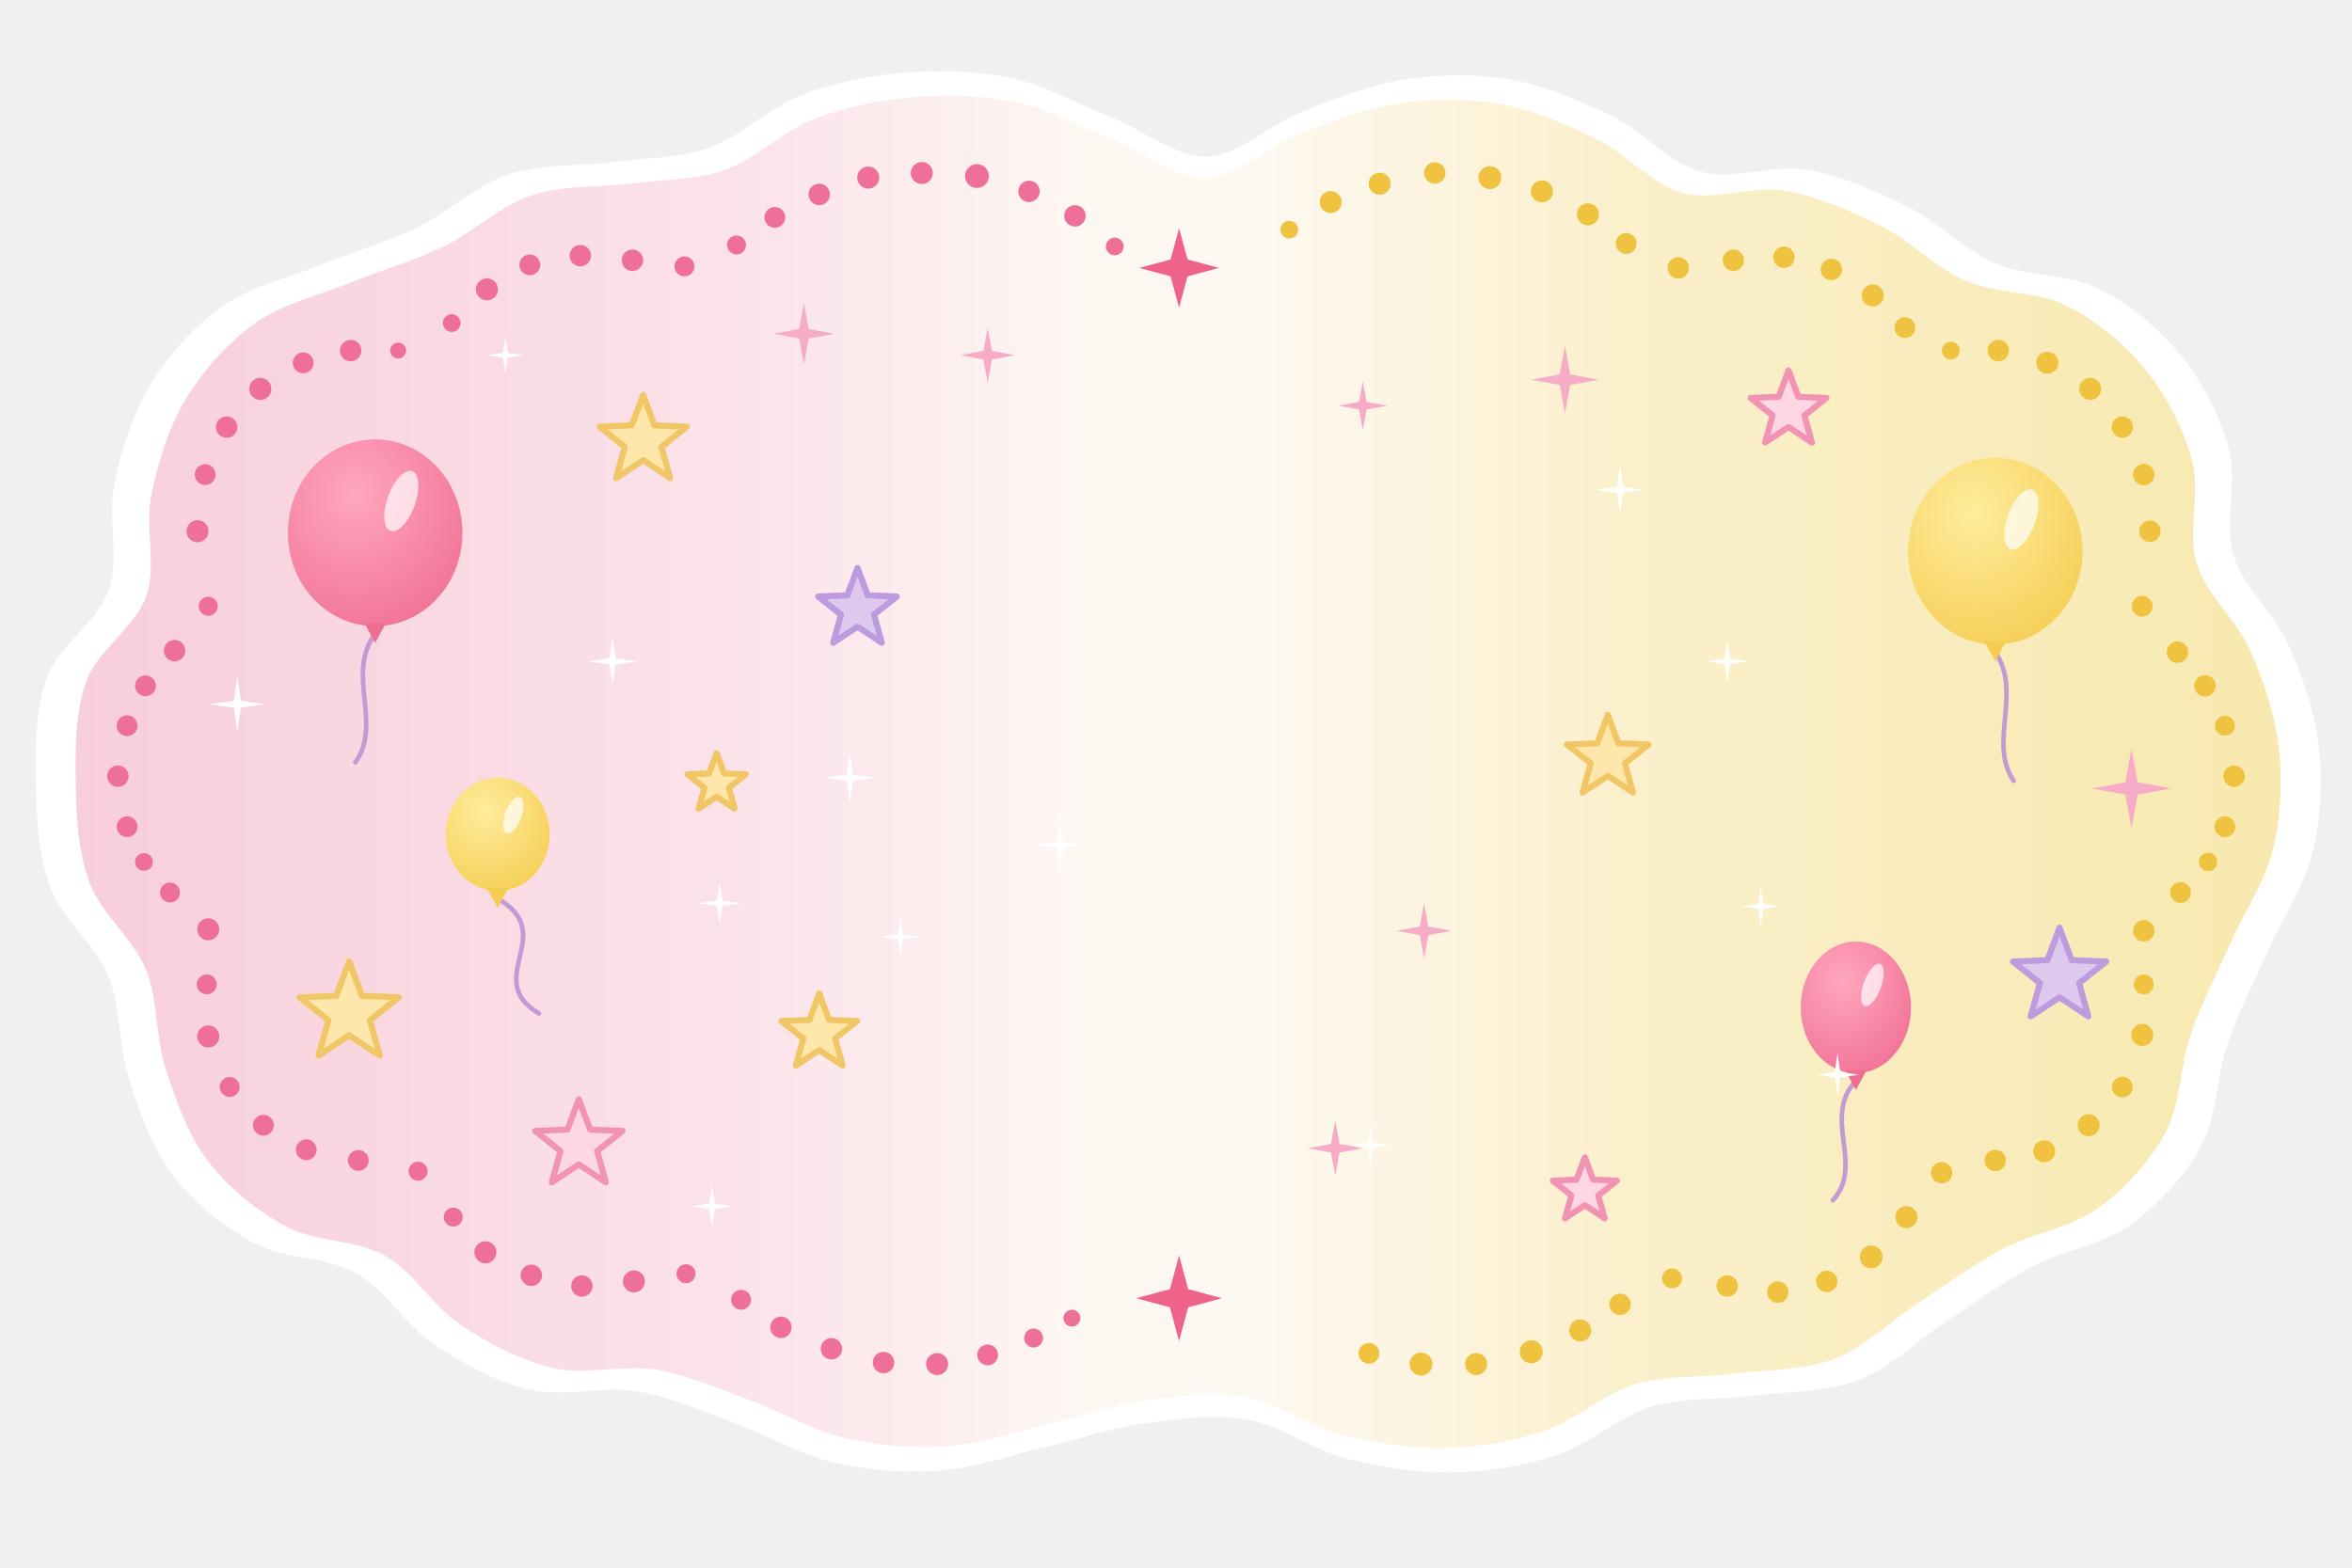
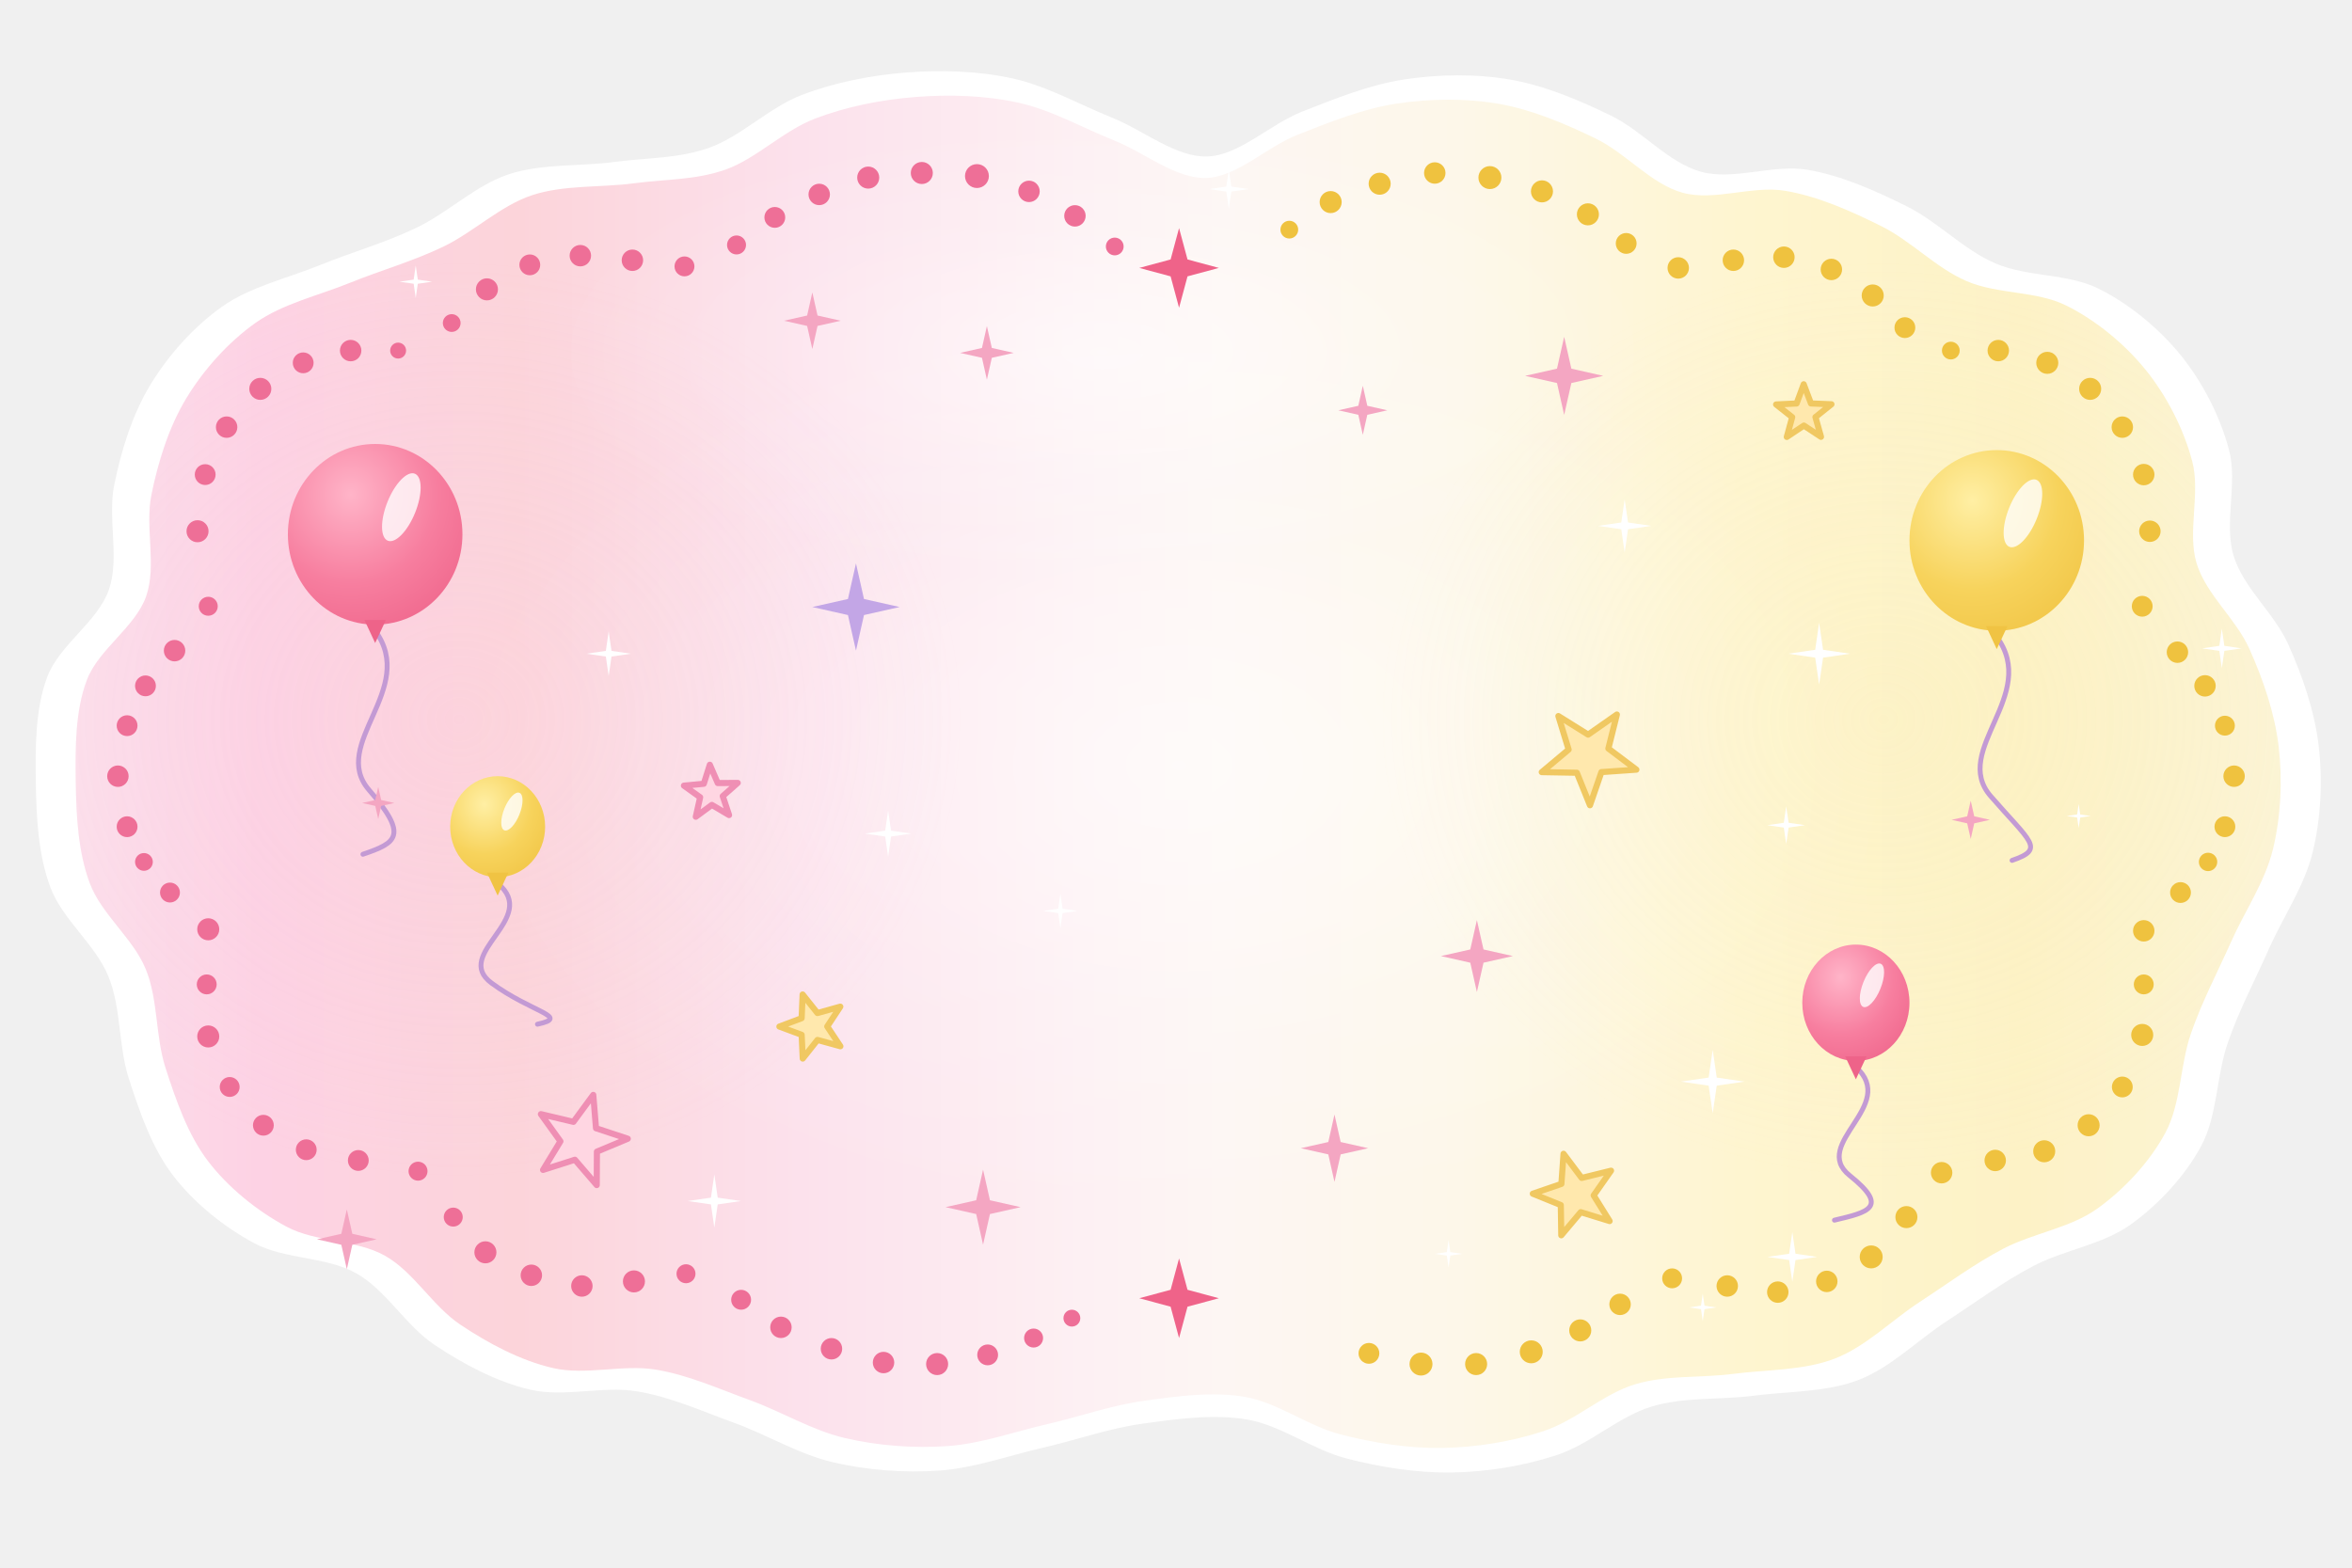
<svg xmlns="http://www.w3.org/2000/svg" width="1536" height="1024" viewBox="0 0 1536 1024" fill="none">
  <defs>
    <linearGradient id="base_gradient" x1="0" y1="0" x2="1536" y2="0" gradientUnits="userSpaceOnUse">
-       <stop offset="0" stop-color="#f7ccd9" />
-       <stop offset="0.32" stop-color="#fbe3ea" />
-       <stop offset="0.46" stop-color="#fdf7f2" />
-       <stop offset="0.54" stop-color="#fdf8f0" />
-       <stop offset="0.68" stop-color="#fbf0cd" />
-       <stop offset="1" stop-color="#f7e8ab" />
+       <stop offset="0" stop-color="#fbe4ee" />
+       <stop offset="0.11" stop-color="#fdd2e4" />
+       <stop offset="0.22" stop-color="#fcd4da" />
+       <stop offset="0.34" stop-color="#fce1ec" />
+       <stop offset="0.46" stop-color="#fdf0f3" />
+       <stop offset="0.52" stop-color="#fdf6f3" />
+       <stop offset="0.62" stop-color="#fdf7e9" />
+       <stop offset="0.74" stop-color="#fef5d0" />
+       <stop offset="0.86" stop-color="#fdf2c6" />
+       <stop offset="1" stop-color="#fbf4da" />
    </linearGradient>
-     <radialGradient id="grad_balloon_pink" cx="0.38" cy="0.30" r="0.85">
-       <stop offset="0" stop-color="#ffa7bf" />
-       <stop offset="1" stop-color="#f06d92" />
-     </radialGradient>
-     <radialGradient id="grad_balloon_yellow" cx="0.38" cy="0.30" r="0.85">
-       <stop offset="0" stop-color="#ffec9c" />
-       <stop offset="1" stop-color="#f4cc4f" />
-     </radialGradient>
+     <radialGradient id="glow_center">
+       <stop offset="0" stop-color="#ffffff" stop-opacity="0.55" />
+       <stop offset="0.55" stop-color="#ffffff" stop-opacity="0.18" />
+       <stop offset="1" stop-color="#ffffff" stop-opacity="0" />
+     </radialGradient>
+     <radialGradient id="glow_pink">
+       <stop offset="0" stop-color="#fbd0e0" stop-opacity="0.22" />
+       <stop offset="1" stop-color="#fbd0e0" stop-opacity="0" />
+     </radialGradient>
+     <radialGradient id="glow_yellow">
+       <stop offset="0" stop-color="#fbefb8" stop-opacity="0.22" />
+       <stop offset="1" stop-color="#fbefb8" stop-opacity="0" />
+     </radialGradient>
+     <radialGradient id="grad_balloon_pink" cx="0.36" cy="0.28" r="0.9">
+       <stop offset="0" stop-color="#ffb4c8" />
+       <stop offset="0.55" stop-color="#f77e9f" />
+       <stop offset="1" stop-color="#ee6389" />
+     </radialGradient>
+     <radialGradient id="grad_balloon_yellow" cx="0.36" cy="0.28" r="0.9">
+       <stop offset="0" stop-color="#ffefa4" />
+       <stop offset="0.55" stop-color="#f7d35c" />
+       <stop offset="1" stop-color="#f0c343" />
+     </radialGradient>
+     <clipPath id="board_clip">
+       <path d="M 597.89 63.35 C 575.78 65.09 552.94 69.57 532.30 77.46 C 511.66 85.35 493.84 103.63 474.07 110.68 C 454.30 117.73 434.78 116.96 413.66 119.77 C 392.54 122.58 368.05 120.65 347.36 127.54 C 326.67 134.44 309.34 151.58 289.51 161.12 C 269.67 170.67 248.78 176.51 228.34 184.81 C 207.90 193.10 184.66 198.33 166.87 210.90 C 149.09 223.47 132.95 241.52 121.62 260.24 C 110.29 278.95 103.25 301.66 98.89 323.20 C 94.54 344.73 102.49 369.29 95.47 389.45 C 88.44 409.61 64.41 423.95 56.74 444.16 C 49.07 464.37 49.14 488.58 49.46 510.70 C 49.77 532.83 51.00 556.52 58.62 576.90 C 66.24 597.28 86.91 612.83 95.16 632.98 C 103.42 653.12 101.38 676.87 108.16 697.78 C 114.94 718.69 122.67 741.18 135.84 758.43 C 149.00 775.68 167.89 790.97 187.15 801.27 C 206.42 811.57 232.50 809.57 251.43 820.25 C 270.36 830.92 282.41 853.08 300.71 865.31 C 319.00 877.54 339.97 888.73 361.19 893.61 C 382.42 898.50 406.67 891.12 428.06 894.60 C 449.45 898.07 468.91 907.01 489.53 914.47 C 510.15 921.92 530.27 934.31 551.80 939.33 C 573.33 944.35 596.66 946.11 618.72 944.58 C 640.78 943.05 662.78 935.09 684.17 930.16 C 705.57 925.23 725.63 917.96 747.09 915.00 C 768.56 912.04 791.56 908.76 812.94 912.42 C 834.33 916.07 853.90 931.37 875.40 936.93 C 896.89 942.49 919.79 946.14 941.90 945.78 C 964.01 945.42 987.10 941.70 1008.07 934.78 C 1029.04 927.85 1047.06 910.46 1067.74 904.23 C 1088.41 898.00 1110.38 900.18 1132.12 897.38 C 1153.87 894.58 1177.95 895.26 1198.20 887.43 C 1218.46 879.61 1235.32 862.40 1253.66 850.44 C 1271.99 838.48 1288.90 825.82 1308.22 815.67 C 1327.54 805.52 1351.93 802.16 1369.59 789.52 C 1387.25 776.88 1403.98 758.87 1414.17 739.83 C 1424.36 720.79 1423.63 695.99 1430.75 675.26 C 1437.87 654.54 1447.97 635.55 1456.90 615.47 C 1465.83 595.40 1479.14 576.11 1484.34 554.82 C 1489.55 533.53 1490.67 509.54 1488.12 487.73 C 1485.56 465.92 1477.97 443.90 1469.03 423.94 C 1460.10 403.97 1440.74 388.39 1434.51 367.95 C 1428.28 347.50 1437.17 322.32 1431.64 301.27 C 1426.10 280.22 1415.00 258.59 1401.28 241.63 C 1387.56 224.68 1368.81 209.21 1349.33 199.55 C 1329.86 189.89 1304.54 192.31 1284.42 183.67 C 1264.30 175.03 1248.37 157.56 1228.61 147.72 C 1208.85 137.89 1187.50 128.28 1165.87 124.64 C 1144.25 121.00 1119.50 131.59 1098.86 125.89 C 1078.21 120.19 1061.98 100.11 1041.99 90.44 C 1021.99 80.77 1000.58 71.63 978.87 67.84 C 957.17 64.06 933.61 64.39 911.76 67.72 C 889.91 71.06 868.43 79.78 847.77 87.87 C 827.11 95.96 807.86 115.63 787.80 116.26 C 767.73 116.89 747.86 99.86 727.38 91.65 C 706.91 83.45 686.51 71.76 664.93 67.04 C 643.34 62.32 619.99 61.62 597.89 63.35 Z" />
+     </clipPath>
  </defs>
  <g id="01_土台外形">
    <path id="base_outline" d="M 591.71 47.38 C 568.80 49.18 545.13 53.82 523.74 61.99 C 502.36 70.17 483.89 89.12 463.40 96.42 C 442.91 103.73 422.69 102.93 400.80 105.84 C 378.92 108.75 353.54 106.75 332.09 113.90 C 310.65 121.04 292.70 138.80 272.14 148.69 C 251.59 158.59 229.94 164.64 208.76 173.24 C 187.58 181.83 163.50 187.25 145.06 200.28 C 126.63 213.31 109.91 232.01 98.16 251.40 C 86.42 270.80 79.13 294.33 74.62 316.65 C 70.10 338.97 78.35 364.41 71.07 385.30 C 63.79 406.20 38.88 421.05 30.93 441.99 C 22.99 462.94 23.06 488.03 23.39 510.95 C 23.71 533.88 24.99 558.43 32.88 579.55 C 40.78 600.67 62.20 616.79 70.75 637.66 C 79.31 658.54 77.19 683.15 84.22 704.81 C 91.24 726.48 99.26 749.79 112.90 767.67 C 126.54 785.54 146.11 801.38 166.08 812.06 C 186.04 822.74 213.08 820.66 232.69 831.72 C 252.30 842.78 264.79 865.75 283.75 878.42 C 302.71 891.09 324.44 902.69 346.43 907.75 C 368.43 912.81 393.56 905.17 415.72 908.77 C 437.89 912.37 458.05 921.63 479.42 929.36 C 500.79 937.09 521.64 949.92 543.95 955.12 C 566.26 960.33 590.44 962.15 613.30 960.57 C 636.16 958.98 658.95 950.74 681.12 945.63 C 703.30 940.52 724.09 932.98 746.33 929.91 C 768.57 926.85 792.41 923.45 814.56 927.24 C 836.72 931.03 857.01 946.87 879.28 952.64 C 901.56 958.40 925.29 962.18 948.20 961.81 C 971.12 961.44 995.04 957.58 1016.77 950.41 C 1038.51 943.23 1057.18 925.21 1078.60 918.75 C 1100.03 912.29 1122.79 914.56 1145.32 911.66 C 1167.86 908.76 1192.81 909.46 1213.80 901.35 C 1234.79 893.24 1252.26 875.41 1271.26 863.01 C 1290.26 850.62 1307.78 837.50 1327.80 826.98 C 1347.83 816.46 1373.11 812.99 1391.41 799.89 C 1409.70 786.79 1427.04 768.12 1437.60 748.39 C 1448.16 728.65 1447.40 702.96 1454.78 681.48 C 1462.16 660.00 1472.62 640.33 1481.88 619.52 C 1491.13 598.72 1504.93 578.73 1510.32 556.67 C 1515.71 534.61 1516.87 509.75 1514.23 487.15 C 1511.58 464.54 1503.71 441.73 1494.45 421.04 C 1485.19 400.35 1465.14 384.21 1458.68 363.02 C 1452.22 341.84 1461.44 315.74 1455.70 293.92 C 1449.96 272.11 1438.45 249.69 1424.24 232.12 C 1410.02 214.56 1390.59 198.53 1370.41 188.52 C 1350.23 178.51 1323.99 181.01 1303.14 172.06 C 1282.29 163.11 1265.78 145.01 1245.31 134.81 C 1224.83 124.61 1202.71 114.66 1180.30 110.89 C 1157.89 107.11 1132.25 118.09 1110.85 112.18 C 1089.45 106.27 1072.64 85.47 1051.92 75.45 C 1031.20 65.42 1009.01 55.96 986.52 52.03 C 964.02 48.11 939.61 48.45 916.97 51.91 C 894.32 55.37 872.07 64.40 850.66 72.79 C 829.25 81.17 809.30 101.55 788.51 102.20 C 767.71 102.86 747.12 85.21 725.90 76.71 C 704.68 68.21 683.55 56.09 661.18 51.20 C 638.82 46.31 614.61 45.58 591.71 47.38 Z" fill="#ffffff" />
  </g>
  <g id="02_背景グラデーション">
    <path id="base_gradient_fill" d="M 597.89 63.35 C 575.78 65.09 552.94 69.57 532.30 77.46 C 511.66 85.35 493.84 103.63 474.07 110.68 C 454.30 117.73 434.78 116.96 413.66 119.77 C 392.54 122.58 368.05 120.65 347.36 127.54 C 326.67 134.44 309.34 151.58 289.51 161.12 C 269.67 170.67 248.78 176.51 228.34 184.81 C 207.90 193.10 184.66 198.33 166.87 210.90 C 149.09 223.47 132.95 241.52 121.62 260.24 C 110.29 278.95 103.25 301.66 98.89 323.20 C 94.54 344.73 102.49 369.29 95.47 389.45 C 88.44 409.61 64.41 423.95 56.74 444.16 C 49.07 464.37 49.14 488.58 49.46 510.70 C 49.77 532.83 51.00 556.52 58.62 576.90 C 66.24 597.28 86.91 612.83 95.16 632.98 C 103.42 653.12 101.38 676.87 108.16 697.78 C 114.94 718.69 122.67 741.18 135.84 758.43 C 149.00 775.68 167.89 790.97 187.15 801.27 C 206.42 811.57 232.50 809.57 251.43 820.25 C 270.36 830.92 282.41 853.08 300.71 865.31 C 319.00 877.54 339.97 888.73 361.19 893.61 C 382.42 898.50 406.67 891.12 428.06 894.60 C 449.45 898.07 468.91 907.01 489.53 914.47 C 510.15 921.92 530.27 934.31 551.80 939.33 C 573.33 944.35 596.66 946.11 618.72 944.58 C 640.78 943.05 662.78 935.09 684.17 930.16 C 705.57 925.23 725.63 917.96 747.09 915.00 C 768.56 912.04 791.56 908.76 812.94 912.42 C 834.33 916.07 853.90 931.37 875.40 936.93 C 896.89 942.49 919.79 946.14 941.90 945.78 C 964.01 945.42 987.10 941.70 1008.07 934.78 C 1029.04 927.85 1047.06 910.46 1067.74 904.23 C 1088.41 898.00 1110.38 900.18 1132.12 897.38 C 1153.87 894.58 1177.95 895.26 1198.20 887.43 C 1218.46 879.61 1235.32 862.40 1253.66 850.44 C 1271.99 838.48 1288.90 825.82 1308.22 815.67 C 1327.54 805.52 1351.93 802.16 1369.59 789.52 C 1387.25 776.88 1403.98 758.87 1414.17 739.83 C 1424.36 720.79 1423.63 695.99 1430.75 675.26 C 1437.87 654.54 1447.97 635.55 1456.90 615.47 C 1465.83 595.40 1479.14 576.11 1484.34 554.82 C 1489.55 533.53 1490.67 509.54 1488.12 487.73 C 1485.56 465.92 1477.97 443.90 1469.03 423.94 C 1460.10 403.97 1440.74 388.39 1434.51 367.95 C 1428.28 347.50 1437.17 322.32 1431.64 301.27 C 1426.10 280.22 1415.00 258.59 1401.28 241.63 C 1387.56 224.68 1368.81 209.21 1349.33 199.55 C 1329.86 189.89 1304.54 192.31 1284.42 183.67 C 1264.30 175.03 1248.37 157.56 1228.61 147.72 C 1208.85 137.89 1187.50 128.28 1165.87 124.64 C 1144.25 121.00 1119.50 131.59 1098.86 125.89 C 1078.21 120.19 1061.98 100.11 1041.99 90.44 C 1021.99 80.77 1000.58 71.63 978.87 67.84 C 957.17 64.06 933.61 64.39 911.76 67.72 C 889.91 71.06 868.43 79.78 847.77 87.87 C 827.11 95.96 807.86 115.63 787.80 116.26 C 767.73 116.89 747.86 99.86 727.38 91.65 C 706.91 83.45 686.51 71.76 664.93 67.04 C 643.34 62.32 619.99 61.62 597.89 63.35 Z" fill="url(#base_gradient)" />
+     <g id="bg_texture" clip-path="url(#board_clip)">
+       <ellipse id="tex_center" cx="770" cy="500" rx="470" ry="300" fill="url(#glow_center)" />
+       <ellipse id="tex_pink" cx="300" cy="470" rx="330" ry="300" fill="url(#glow_pink)" />
+       <ellipse id="tex_yellow" cx="1230" cy="470" rx="330" ry="300" fill="url(#glow_yellow)" />
+       <ellipse id="tex_top" cx="720" cy="230" rx="360" ry="150" fill="url(#glow_center)" />
+     </g>
  </g>
  <g id="03_内周ドット">
    <g id="dots_pink" fill="#ee6f97">
      <circle id="dot_pink_01" cx="612" cy="891" r="7.2" />
      <circle id="dot_pink_02" cx="577" cy="890" r="7.0" />
      <circle id="dot_pink_03" cx="645" cy="885" r="6.8" />
      <circle id="dot_pink_04" cx="543" cy="881" r="7.0" />
      <circle id="dot_pink_05" cx="675" cy="874" r="6.2" />
      <circle id="dot_pink_06" cx="510" cy="867" r="7.0" />
      <circle id="dot_pink_07" cx="700" cy="861" r="5.5" />
      <circle id="dot_pink_08" cx="484" cy="849" r="6.5" />
      <circle id="dot_pink_09" cx="380" cy="840" r="7.0" />
      <circle id="dot_pink_10" cx="414" cy="837" r="7.2" />
      <circle id="dot_pink_11" cx="448" cy="832" r="6.2" />
      <circle id="dot_pink_12" cx="347" cy="833" r="7.0" />
      <circle id="dot_pink_13" cx="317" cy="818" r="7.2" />
      <circle id="dot_pink_14" cx="296" cy="795" r="6.2" />
      <circle id="dot_pink_15" cx="273" cy="765" r="6.2" />
      <circle id="dot_pink_16" cx="234" cy="758" r="6.8" />
      <circle id="dot_pink_17" cx="200" cy="751" r="6.8" />
      <circle id="dot_pink_18" cx="172" cy="735" r="6.8" />
      <circle id="dot_pink_19" cx="150" cy="710" r="6.5" />
      <circle id="dot_pink_20" cx="136" cy="677" r="7.2" />
      <circle id="dot_pink_21" cx="135" cy="643" r="6.5" />
      <circle id="dot_pink_22" cx="136" cy="607" r="7.2" />
      <circle id="dot_pink_23" cx="111" cy="583" r="6.5" />
      <circle id="dot_pink_24" cx="94" cy="563" r="5.8" />
      <circle id="dot_pink_25" cx="83" cy="540" r="6.8" />
      <circle id="dot_pink_26" cx="77" cy="507" r="7.0" />
      <circle id="dot_pink_27" cx="83" cy="474" r="6.8" />
      <circle id="dot_pink_28" cx="95" cy="448" r="6.8" />
      <circle id="dot_pink_29" cx="114" cy="425" r="7.0" />
      <circle id="dot_pink_30" cx="136" cy="396" r="6.2" />
      <circle id="dot_pink_31" cx="129" cy="347" r="7.2" />
      <circle id="dot_pink_32" cx="134" cy="310" r="6.8" />
      <circle id="dot_pink_33" cx="148" cy="279" r="7.0" />
      <circle id="dot_pink_34" cx="170" cy="254" r="7.2" />
      <circle id="dot_pink_35" cx="198" cy="237" r="6.8" />
      <circle id="dot_pink_36" cx="260" cy="229" r="5.2" />
      <circle id="dot_pink_37" cx="229" cy="229" r="7.0" />
      <circle id="dot_pink_38" cx="295" cy="211" r="5.8" />
      <circle id="dot_pink_39" cx="318" cy="189" r="7.2" />
      <circle id="dot_pink_40" cx="447" cy="174" r="6.5" />
      <circle id="dot_pink_41" cx="346" cy="173" r="6.8" />
      <circle id="dot_pink_42" cx="413" cy="170" r="7.0" />
      <circle id="dot_pink_43" cx="379" cy="167" r="7.0" />
      <circle id="dot_pink_44" cx="728" cy="161" r="5.8" />
      <circle id="dot_pink_45" cx="481" cy="160" r="6.2" />
      <circle id="dot_pink_46" cx="506" cy="142" r="6.8" />
      <circle id="dot_pink_47" cx="702" cy="141" r="7.0" />
      <circle id="dot_pink_48" cx="535" cy="127" r="7.0" />
      <circle id="dot_pink_49" cx="672" cy="125" r="7.0" />
      <circle id="dot_pink_50" cx="567" cy="116" r="7.2" />
      <circle id="dot_pink_51" cx="638" cy="115" r="7.8" />
      <circle id="dot_pink_52" cx="602" cy="113" r="7.2" />
    </g>
    <g id="dots_yellow" fill="#efc23f">
      <circle id="dot_yellow_01" cx="964" cy="891" r="7.2" />
      <circle id="dot_yellow_02" cx="928" cy="891" r="7.5" />
      <circle id="dot_yellow_03" cx="894" cy="884" r="6.8" />
      <circle id="dot_yellow_04" cx="1000" cy="883" r="7.5" />
      <circle id="dot_yellow_05" cx="1032" cy="869" r="7.2" />
      <circle id="dot_yellow_06" cx="1058" cy="852" r="7.0" />
      <circle id="dot_yellow_07" cx="1161" cy="844" r="7.0" />
      <circle id="dot_yellow_08" cx="1128" cy="840" r="7.0" />
      <circle id="dot_yellow_09" cx="1193" cy="837" r="7.0" />
      <circle id="dot_yellow_10" cx="1092" cy="835" r="6.5" />
      <circle id="dot_yellow_11" cx="1222" cy="821" r="7.5" />
      <circle id="dot_yellow_12" cx="1245" cy="795" r="7.2" />
      <circle id="dot_yellow_13" cx="1268" cy="766" r="7.0" />
      <circle id="dot_yellow_14" cx="1303" cy="758" r="7.0" />
      <circle id="dot_yellow_15" cx="1335" cy="752" r="7.2" />
      <circle id="dot_yellow_16" cx="1364" cy="735" r="7.2" />
      <circle id="dot_yellow_17" cx="1386" cy="710" r="6.8" />
      <circle id="dot_yellow_18" cx="1399" cy="676" r="7.2" />
      <circle id="dot_yellow_19" cx="1400" cy="643" r="6.5" />
      <circle id="dot_yellow_20" cx="1400" cy="608" r="7.0" />
      <circle id="dot_yellow_21" cx="1424" cy="583" r="6.8" />
      <circle id="dot_yellow_22" cx="1442" cy="563" r="6.0" />
      <circle id="dot_yellow_23" cx="1453" cy="540" r="6.8" />
      <circle id="dot_yellow_24" cx="1459" cy="507" r="7.0" />
      <circle id="dot_yellow_25" cx="1453" cy="474" r="6.5" />
      <circle id="dot_yellow_26" cx="1440" cy="448" r="7.0" />
      <circle id="dot_yellow_27" cx="1422" cy="426" r="7.0" />
      <circle id="dot_yellow_28" cx="1399" cy="396" r="6.8" />
      <circle id="dot_yellow_29" cx="1404" cy="347" r="7.0" />
      <circle id="dot_yellow_30" cx="1400" cy="310" r="7.0" />
      <circle id="dot_yellow_31" cx="1386" cy="279" r="7.0" />
      <circle id="dot_yellow_32" cx="1365" cy="254" r="7.2" />
      <circle id="dot_yellow_33" cx="1337" cy="237" r="7.2" />
      <circle id="dot_yellow_34" cx="1305" cy="229" r="7.0" />
      <circle id="dot_yellow_35" cx="1274" cy="229" r="5.8" />
      <circle id="dot_yellow_36" cx="1244" cy="214" r="6.8" />
      <circle id="dot_yellow_37" cx="1223" cy="193" r="7.2" />
      <circle id="dot_yellow_38" cx="1196" cy="176" r="7.0" />
      <circle id="dot_yellow_39" cx="1096" cy="175" r="7.0" />
      <circle id="dot_yellow_40" cx="1132" cy="170" r="7.0" />
      <circle id="dot_yellow_41" cx="1165" cy="168" r="7.0" />
      <circle id="dot_yellow_42" cx="1062" cy="159" r="6.8" />
      <circle id="dot_yellow_43" cx="842" cy="150" r="5.8" />
      <circle id="dot_yellow_44" cx="1037" cy="140" r="7.2" />
      <circle id="dot_yellow_45" cx="869" cy="132" r="7.2" />
      <circle id="dot_yellow_46" cx="1007" cy="125" r="7.2" />
      <circle id="dot_yellow_47" cx="901" cy="120" r="7.2" />
      <circle id="dot_yellow_48" cx="973" cy="116" r="7.5" />
      <circle id="dot_yellow_49" cx="937" cy="113" r="7.0" />
    </g>
  </g>
  <g id="04_風船">
    <g id="balloon_pink_01">
-       <path id="balloon_pink_01_string" d="M 245.00 414.00 C 225.50 440.15 250.20 473.08 232.00 498.00" fill="none" stroke="#c39ad4" stroke-width="3" stroke-linecap="round" />
-       <ellipse id="balloon_pink_01_body" cx="245.00" cy="348.00" rx="57.00" ry="61.00" fill="url(#grad_balloon_pink)" />
-       <path id="balloon_pink_01_knot" d="M 238.00 407.00 L 252.00 407.00 L 245.00 420.00 Z" fill="#f06d92" />
-       <ellipse id="balloon_pink_01_highlight" cx="262.10" cy="327.26" rx="9.12" ry="20.74" fill="#ffffff" fill-opacity="0.7" transform="rotate(20 262.10 327.26)" />
+       <path id="balloon_pink_01_string" d="M 245.00 412.00 C 273.00 450.00 215.00 486.00 241.00 516.00 S 259.00 550.50 237.00 558.00" fill="none" stroke="#c39ad4" stroke-width="3.2" stroke-linecap="round" />
+       <ellipse id="balloon_pink_01_body" cx="245.00" cy="349.00" rx="57.00" ry="59.00" fill="url(#grad_balloon_pink)" />
+       <path id="balloon_pink_01_knot" d="M 238.00 405.00 L 252.00 405.00 L 245.00 420.00 Z" fill="#ee6389" />
+       <ellipse id="balloon_pink_01_highlight" cx="262.10" cy="331.30" rx="9.69" ry="23.60" fill="#ffffff" fill-opacity="0.8" transform="rotate(22 262.10 331.30)" />
    </g>
    <g id="balloon_yellow_01">
-       <path id="balloon_yellow_01_string" d="M 325.00 587.00 C 365.50 610.00 314.20 639.60 352.00 662.00" fill="none" stroke="#c39ad4" stroke-width="3" stroke-linecap="round" />
-       <ellipse id="balloon_yellow_01_body" cx="325.00" cy="545.00" rx="34.00" ry="37.00" fill="url(#grad_balloon_yellow)" />
-       <path id="balloon_yellow_01_knot" d="M 318.00 580.00 L 332.00 580.00 L 325.00 593.00 Z" fill="#f4cc4f" />
-       <ellipse id="balloon_yellow_01_highlight" cx="335.20" cy="532.42" rx="5.44" ry="12.58" fill="#ffffff" fill-opacity="0.7" transform="rotate(20 335.20 532.42)" />
+       <path id="balloon_yellow_01_string" d="M 325.00 577.00 C 353.00 599.88 295.00 622.92 321.00 642.12 S 373.00 664.20 351.00 669.00" fill="none" stroke="#c39ad4" stroke-width="3.2" stroke-linecap="round" />
+       <ellipse id="balloon_yellow_01_body" cx="325.00" cy="540.00" rx="31.00" ry="33.00" fill="url(#grad_balloon_yellow)" />
+       <path id="balloon_yellow_01_knot" d="M 318.00 570.00 L 332.00 570.00 L 325.00 585.00 Z" fill="#f0c343" />
+       <ellipse id="balloon_yellow_01_highlight" cx="334.30" cy="530.10" rx="5.27" ry="13.20" fill="#ffffff" fill-opacity="0.8" transform="rotate(22 334.30 530.10)" />
    </g>
    <g id="balloon_yellow_02">
-       <path id="balloon_yellow_02_string" d="M 1303.00 426.00 C 1321.00 452.15 1298.20 485.08 1315.00 510.00" fill="none" stroke="#c39ad4" stroke-width="3" stroke-linecap="round" />
-       <ellipse id="balloon_yellow_02_body" cx="1303.00" cy="360.00" rx="57.00" ry="61.00" fill="url(#grad_balloon_yellow)" />
-       <path id="balloon_yellow_02_knot" d="M 1296.00 419.00 L 1310.00 419.00 L 1303.00 432.00 Z" fill="#f4cc4f" />
-       <ellipse id="balloon_yellow_02_highlight" cx="1320.10" cy="339.26" rx="9.12" ry="20.74" fill="#ffffff" fill-opacity="0.7" transform="rotate(20 1320.10 339.26)" />
+       <path id="balloon_yellow_02_string" d="M 1304.00 416.00 C 1332.00 454.00 1274.00 490.00 1300.00 520.00 S 1336.00 554.50 1314.00 562.00" fill="none" stroke="#c39ad4" stroke-width="3.2" stroke-linecap="round" />
+       <ellipse id="balloon_yellow_02_body" cx="1304.00" cy="353.00" rx="57.00" ry="59.00" fill="url(#grad_balloon_yellow)" />
+       <path id="balloon_yellow_02_knot" d="M 1297.00 409.00 L 1311.00 409.00 L 1304.00 424.00 Z" fill="#f0c343" />
+       <ellipse id="balloon_yellow_02_highlight" cx="1321.10" cy="335.30" rx="9.69" ry="23.60" fill="#ffffff" fill-opacity="0.8" transform="rotate(22 1321.10 335.30)" />
    </g>
    <g id="balloon_pink_02">
-       <path id="balloon_pink_02_string" d="M 1212.00 706.00 C 1189.50 730.05 1218.00 760.76 1197.00 784.00" fill="none" stroke="#c39ad4" stroke-width="3" stroke-linecap="round" />
-       <ellipse id="balloon_pink_02_body" cx="1212.00" cy="658.00" rx="36.00" ry="43.00" fill="url(#grad_balloon_pink)" />
-       <path id="balloon_pink_02_knot" d="M 1205.00 699.00 L 1219.00 699.00 L 1212.00 712.00 Z" fill="#f06d92" />
-       <ellipse id="balloon_pink_02_highlight" cx="1222.80" cy="643.38" rx="5.76" ry="14.62" fill="#ffffff" fill-opacity="0.7" transform="rotate(20 1222.80 643.38)" />
+       <path id="balloon_pink_02_string" d="M 1212.00 697.00 C 1240.00 722.12 1182.00 747.08 1208.00 767.88 S 1220.00 791.80 1198.00 797.00" fill="none" stroke="#c39ad4" stroke-width="3.2" stroke-linecap="round" />
+       <ellipse id="balloon_pink_02_body" cx="1212.00" cy="655.00" rx="35.00" ry="38.00" fill="url(#grad_balloon_pink)" />
+       <path id="balloon_pink_02_knot" d="M 1205.00 690.00 L 1219.00 690.00 L 1212.00 705.00 Z" fill="#ee6389" />
+       <ellipse id="balloon_pink_02_highlight" cx="1222.50" cy="643.60" rx="5.95" ry="15.20" fill="#ffffff" fill-opacity="0.8" transform="rotate(22 1222.50 643.60)" />
    </g>
  </g>
  <g id="05_星">
-     <path id="star_01" d="M 420.00 258.00 L 427.41 277.81 L 448.53 278.73 L 431.98 291.89 L 437.63 312.27 L 420.00 300.60 L 402.37 312.27 L 408.02 291.89 L 391.47 278.73 L 412.59 277.81 Z" fill="#ffe7ab" stroke="#f1c667" stroke-width="4" stroke-linejoin="round" />
-     <path id="star_02" d="M 560.00 371.00 L 566.67 388.83 L 585.68 389.66 L 570.78 401.50 L 575.87 419.84 L 560.00 409.34 L 544.13 419.84 L 549.22 401.50 L 534.32 389.66 L 553.33 388.83 Z" fill="#ddc9ee" stroke="#bd9bde" stroke-width="4" stroke-linejoin="round" />
-     <path id="star_03" d="M 468.00 492.00 L 472.94 505.20 L 487.02 505.82 L 475.99 514.60 L 479.76 528.18 L 468.00 520.40 L 456.24 528.18 L 460.01 514.60 L 448.98 505.82 L 463.06 505.20 Z" fill="#ffe7ab" stroke="#f1c667" stroke-width="4" stroke-linejoin="round" />
-     <path id="star_04" d="M 228.00 628.00 L 236.39 650.45 L 260.34 651.49 L 241.58 666.41 L 247.98 689.51 L 228.00 676.28 L 208.02 689.51 L 214.42 666.41 L 195.66 651.49 L 219.61 650.45 Z" fill="#ffe7ab" stroke="#f1c667" stroke-width="4" stroke-linejoin="round" />
-     <path id="star_05" d="M 378.00 718.00 L 385.41 737.81 L 406.53 738.73 L 389.98 751.89 L 395.63 772.27 L 378.00 760.60 L 360.37 772.27 L 366.02 751.89 L 349.47 738.73 L 370.59 737.81 Z" fill="#ffd7e3" stroke="#f193b3" stroke-width="4" stroke-linejoin="round" />
-     <path id="star_06" d="M 535.00 649.00 L 541.42 666.17 L 559.73 666.97 L 545.39 678.37 L 550.28 696.03 L 535.00 685.92 L 519.72 696.03 L 524.61 678.37 L 510.27 666.97 L 528.58 666.17 Z" fill="#ffe7ab" stroke="#f1c667" stroke-width="4" stroke-linejoin="round" />
-     <path id="star_07" d="M 1050.00 467.00 L 1056.91 485.49 L 1076.63 486.35 L 1061.18 498.63 L 1066.46 517.65 L 1050.00 506.76 L 1033.54 517.65 L 1038.82 498.63 L 1023.37 486.35 L 1043.09 485.49 Z" fill="#ffe7ab" stroke="#f1c667" stroke-width="4" stroke-linejoin="round" />
-     <path id="star_08" d="M 1168.00 242.00 L 1174.42 259.17 L 1192.73 259.97 L 1178.39 271.37 L 1183.28 289.03 L 1168.00 278.92 L 1152.72 289.03 L 1157.61 271.37 L 1143.27 259.97 L 1161.58 259.17 Z" fill="#ffd7e3" stroke="#f193b3" stroke-width="4" stroke-linejoin="round" />
-     <path id="star_09" d="M 1345.00 606.00 L 1352.90 627.13 L 1375.43 628.11 L 1357.78 642.15 L 1363.81 663.89 L 1345.00 651.44 L 1326.19 663.89 L 1332.22 642.15 L 1314.57 628.11 L 1337.10 627.13 Z" fill="#ddc9ee" stroke="#bd9bde" stroke-width="4" stroke-linejoin="round" />
-     <path id="star_10" d="M 1035.00 756.00 L 1040.43 770.52 L 1055.92 771.20 L 1043.79 780.86 L 1047.93 795.80 L 1035.00 787.24 L 1022.07 795.80 L 1026.21 780.86 L 1014.08 771.20 L 1029.57 770.52 Z" fill="#ffd7e3" stroke="#f193b3" stroke-width="4" stroke-linejoin="round" />
+     <path id="star_01" d="M 354.64 764.17 L 365.99 745.50 L 353.24 727.75 L 374.50 732.78 L 387.44 715.17 L 389.23 736.95 L 409.98 743.81 L 389.82 752.24 L 389.70 774.09 L 375.45 757.53 Z" fill="#ffd6e2" stroke="#ef8fb4" stroke-width="4" stroke-linejoin="round" />
+     <path id="star_02" d="M 1006.86 504.35 L 1024.41 489.62 L 1017.72 467.72 L 1037.14 479.85 L 1055.91 466.72 L 1050.37 488.94 L 1068.66 502.73 L 1045.81 504.33 L 1038.35 525.99 L 1029.77 504.75 Z" fill="#ffe8ad" stroke="#f0c862" stroke-width="4" stroke-linejoin="round" />
+     <path id="star_03" d="M 1051.18 797.58 L 1032.32 791.78 L 1019.61 806.88 L 1019.30 787.14 L 1001.01 779.72 L 1019.68 773.32 L 1021.09 753.64 L 1032.94 769.42 L 1052.10 764.68 L 1040.76 780.83 Z" fill="#ffe8ad" stroke="#f0c862" stroke-width="4" stroke-linejoin="round" />
+     <path id="star_04" d="M 548.82 683.40 L 533.87 679.28 L 524.24 691.44 L 523.53 675.94 L 509.00 670.54 L 523.52 665.08 L 524.17 649.59 L 533.84 661.71 L 548.78 657.54 L 540.24 670.48 Z" fill="#ffe8ad" stroke="#f0c862" stroke-width="4" stroke-linejoin="round" />
+     <path id="star_05" d="M 1166.89 285.41 L 1170.42 272.49 L 1159.91 264.19 L 1173.29 263.56 L 1177.93 251.00 L 1182.67 263.53 L 1196.05 264.07 L 1185.60 272.44 L 1189.22 285.33 L 1178.03 277.98 Z" fill="#ffe8ad" stroke="#f0c862" stroke-width="4" stroke-linejoin="round" />
+     <path id="star_06" d="M 446.64 513.18 L 459.62 511.95 L 463.56 499.52 L 468.74 511.49 L 481.78 511.40 L 472.00 520.02 L 476.12 532.40 L 464.89 525.76 L 454.40 533.50 L 457.24 520.77 Z" fill="#ffd6e2" stroke="#ef8fb4" stroke-width="4" stroke-linejoin="round" />
  </g>
  <g id="06_キラキラ">
-     <path id="sparkle_white_01" d="M 155.00 442.00 L 157.29 457.71 L 173.00 460.00 L 157.29 462.29 L 155.00 478.00 L 152.71 462.29 L 137.00 460.00 L 152.71 457.71 Z" fill="#ffffff" fill-opacity="0.98" />
-     <path id="sparkle_white_02" d="M 400.00 416.00 L 402.04 429.96 L 416.00 432.00 L 402.04 434.04 L 400.00 448.00 L 397.96 434.04 L 384.00 432.00 L 397.96 429.96 Z" fill="#ffffff" fill-opacity="0.98" />
-     <path id="sparkle_white_03" d="M 470.00 576.00 L 471.78 588.22 L 484.00 590.00 L 471.78 591.78 L 470.00 604.00 L 468.22 591.78 L 456.00 590.00 L 468.22 588.22 Z" fill="#ffffff" fill-opacity="0.98" />
-     <path id="sparkle_white_04" d="M 555.00 492.00 L 557.04 505.96 L 571.00 508.00 L 557.04 510.04 L 555.00 524.00 L 552.96 510.04 L 539.00 508.00 L 552.96 505.96 Z" fill="#ffffff" fill-opacity="0.98" />
-     <path id="sparkle_white_05" d="M 588.00 599.00 L 589.65 610.35 L 601.00 612.00 L 589.65 613.65 L 588.00 625.00 L 586.35 613.65 L 575.00 612.00 L 586.35 610.35 Z" fill="#ffffff" fill-opacity="0.98" />
-     <path id="sparkle_white_06" d="M 692.00 537.00 L 693.91 550.09 L 707.00 552.00 L 693.91 553.91 L 692.00 567.00 L 690.09 553.91 L 677.00 552.00 L 690.09 550.09 Z" fill="#ffffff" fill-opacity="0.98" />
-     <path id="sparkle_white_07" d="M 465.00 774.00 L 466.78 786.22 L 479.00 788.00 L 466.78 789.78 L 465.00 802.00 L 463.22 789.78 L 451.00 788.00 L 463.22 786.22 Z" fill="#ffffff" fill-opacity="0.98" />
-     <path id="sparkle_white_08" d="M 1058.00 304.00 L 1060.04 317.96 L 1074.00 320.00 L 1060.04 322.04 L 1058.00 336.00 L 1055.96 322.04 L 1042.00 320.00 L 1055.96 317.96 Z" fill="#ffffff" fill-opacity="0.98" />
-     <path id="sparkle_white_09" d="M 1128.00 418.00 L 1129.78 430.22 L 1142.00 432.00 L 1129.78 433.78 L 1128.00 446.00 L 1126.22 433.78 L 1114.00 432.00 L 1126.22 430.22 Z" fill="#ffffff" fill-opacity="0.98" />
-     <path id="sparkle_white_10" d="M 1150.00 579.00 L 1151.65 590.35 L 1163.00 592.00 L 1151.65 593.65 L 1150.00 605.00 L 1148.35 593.65 L 1137.00 592.00 L 1148.35 590.35 Z" fill="#ffffff" fill-opacity="0.98" />
-     <path id="sparkle_white_11" d="M 1200.00 688.00 L 1201.78 700.22 L 1214.00 702.00 L 1201.78 703.78 L 1200.00 716.00 L 1198.22 703.78 L 1186.00 702.00 L 1198.22 700.22 Z" fill="#ffffff" fill-opacity="0.98" />
-     <path id="sparkle_white_12" d="M 895.00 735.00 L 896.65 746.35 L 908.00 748.00 L 896.65 749.65 L 895.00 761.00 L 893.35 749.65 L 882.00 748.00 L 893.35 746.35 Z" fill="#ffffff" fill-opacity="0.98" />
-     <path id="sparkle_white_13" d="M 330.00 220.00 L 331.53 230.47 L 342.00 232.00 L 331.53 233.53 L 330.00 244.00 L 328.47 233.53 L 318.00 232.00 L 328.47 230.47 Z" fill="#ffffff" fill-opacity="0.98" />
-     <path id="sparkle_pink_01" d="M 525.00 198.00 L 528.11 214.89 L 545.00 218.00 L 528.11 221.11 L 525.00 238.00 L 521.89 221.11 L 505.00 218.00 L 521.89 214.89 Z" fill="#f6acc6" />
-     <path id="sparkle_pink_02" d="M 645.00 214.00 L 647.80 229.20 L 663.00 232.00 L 647.80 234.80 L 645.00 250.00 L 642.20 234.80 L 627.00 232.00 L 642.20 229.20 Z" fill="#f6acc6" />
-     <path id="sparkle_pink_03" d="M 890.00 249.00 L 892.49 262.51 L 906.00 265.00 L 892.49 267.49 L 890.00 281.00 L 887.51 267.49 L 874.00 265.00 L 887.51 262.51 Z" fill="#f6acc6" />
-     <path id="sparkle_pink_04" d="M 1022.00 226.00 L 1025.42 244.58 L 1044.00 248.00 L 1025.42 251.42 L 1022.00 270.00 L 1018.58 251.42 L 1000.00 248.00 L 1018.58 244.58 Z" fill="#f6acc6" />
-     <path id="sparkle_pink_05" d="M 930.00 590.00 L 932.80 605.20 L 948.00 608.00 L 932.80 610.80 L 930.00 626.00 L 927.20 610.80 L 912.00 608.00 L 927.20 605.20 Z" fill="#f6acc6" />
-     <path id="sparkle_pink_06" d="M 1392.00 489.00 L 1396.04 510.96 L 1418.00 515.00 L 1396.04 519.04 L 1392.00 541.00 L 1387.96 519.04 L 1366.00 515.00 L 1387.96 510.96 Z" fill="#f6acc6" />
-     <path id="sparkle_pink_07" d="M 872.00 732.00 L 874.80 747.20 L 890.00 750.00 L 874.80 752.80 L 872.00 768.00 L 869.20 752.80 L 854.00 750.00 L 869.20 747.20 Z" fill="#f6acc6" />
+     <path id="sparkle_color_01" d="M 559.00 368.00 L 564.24 391.26 L 587.50 396.50 L 564.24 401.74 L 559.00 425.00 L 553.76 401.74 L 530.50 396.50 L 553.76 391.26 Z" fill="#c3a6e6" />
+     <path id="sparkle_color_02" d="M 642.00 764.00 L 646.50 784.00 L 666.50 788.50 L 646.50 793.00 L 642.00 813.00 L 637.50 793.00 L 617.50 788.50 L 637.50 784.00 Z" fill="#f4a6c2" />
+     <path id="sparkle_color_03" d="M 1021.50 220.00 L 1026.19 240.81 L 1047.00 245.50 L 1026.19 250.19 L 1021.50 271.00 L 1016.81 250.19 L 996.00 245.50 L 1016.81 240.81 Z" fill="#f4a6c2" />
+     <path id="sparkle_color_04" d="M 964.50 601.00 L 968.82 620.18 L 988.00 624.50 L 968.82 628.82 L 964.50 648.00 L 960.18 628.82 L 941.00 624.50 L 960.18 620.18 Z" fill="#f4a6c2" />
+     <path id="sparkle_color_05" d="M 871.50 728.00 L 875.54 745.96 L 893.50 750.00 L 875.54 754.04 L 871.50 772.00 L 867.46 754.04 L 849.50 750.00 L 867.46 745.96 Z" fill="#f4a6c2" />
+     <path id="sparkle_color_06" d="M 644.50 213.00 L 647.72 227.28 L 662.00 230.50 L 647.72 233.72 L 644.50 248.00 L 641.28 233.72 L 627.00 230.50 L 641.28 227.28 Z" fill="#f4a6c2" />
+     <path id="sparkle_white_01" d="M 1188.00 406.84 L 1190.57 424.43 L 1208.16 427.00 L 1190.57 429.57 L 1188.00 447.16 L 1185.43 429.57 L 1167.84 427.00 L 1185.43 424.43 Z" fill="#ffffff" fill-opacity="1" />
+     <path id="sparkle_color_07" d="M 530.50 191.00 L 533.90 206.10 L 549.00 209.50 L 533.90 212.90 L 530.50 228.00 L 527.10 212.90 L 512.00 209.50 L 527.10 206.10 Z" fill="#f4a6c2" />
+     <path id="sparkle_white_02" d="M 1118.50 685.78 L 1121.14 703.86 L 1139.22 706.50 L 1121.14 709.14 L 1118.50 727.22 L 1115.86 709.14 L 1097.78 706.50 L 1115.86 703.86 Z" fill="#ffffff" fill-opacity="1" />
+     <path id="sparkle_color_08" d="M 890.00 252.00 L 892.94 265.06 L 906.00 268.00 L 892.94 270.94 L 890.00 284.00 L 887.06 270.94 L 874.00 268.00 L 887.06 265.06 Z" fill="#f4a6c2" />
+     <path id="sparkle_white_03" d="M 1061.00 326.14 L 1063.21 341.29 L 1078.36 343.50 L 1063.21 345.71 L 1061.00 360.86 L 1058.79 345.71 L 1043.64 343.50 L 1058.79 341.29 Z" fill="#ffffff" fill-opacity="1" />
+     <path id="sparkle_white_04" d="M 466.50 767.14 L 468.71 782.29 L 483.86 784.50 L 468.71 786.71 L 466.50 801.86 L 464.29 786.71 L 449.14 784.50 L 464.29 782.29 Z" fill="#ffffff" fill-opacity="1" />
+     <path id="sparkle_color_09" d="M 226.50 790.00 L 230.09 805.91 L 246.00 809.50 L 230.09 813.09 L 226.50 829.00 L 222.91 813.09 L 207.00 809.50 L 222.91 805.91 Z" fill="#f4a6c2" />
+     <path id="sparkle_white_05" d="M 580.00 529.38 L 581.92 542.58 L 595.12 544.50 L 581.92 546.42 L 580.00 559.62 L 578.08 546.42 L 564.88 544.50 L 578.08 542.58 Z" fill="#ffffff" fill-opacity="1" />
+     <path id="sparkle_white_06" d="M 1170.50 804.76 L 1172.57 818.93 L 1186.74 821.00 L 1172.57 823.07 L 1170.50 837.24 L 1168.43 823.07 L 1154.26 821.00 L 1168.43 818.93 Z" fill="#ffffff" fill-opacity="1" />
+     <path id="sparkle_white_07" d="M 1451.00 410.62 L 1452.64 421.86 L 1463.88 423.50 L 1452.64 425.14 L 1451.00 436.38 L 1449.36 425.14 L 1438.12 423.50 L 1449.36 421.86 Z" fill="#ffffff" fill-opacity="1" />
+     <path id="sparkle_white_08" d="M 397.50 412.44 L 399.35 425.15 L 412.06 427.00 L 399.35 428.85 L 397.50 441.56 L 395.65 428.85 L 382.94 427.00 L 395.65 425.15 Z" fill="#ffffff" fill-opacity="1" />
+     <path id="sparkle_white_09" d="M 1166.50 526.68 L 1168.07 537.43 L 1178.82 539.00 L 1168.07 540.57 L 1166.50 551.32 L 1164.93 540.57 L 1154.18 539.00 L 1164.93 537.43 Z" fill="#ffffff" fill-opacity="1" />
+     <path id="sparkle_color_10" d="M 1287.00 523.00 L 1289.30 533.20 L 1299.50 535.50 L 1289.30 537.80 L 1287.00 548.00 L 1284.70 537.80 L 1274.50 535.50 L 1284.70 533.20 Z" fill="#f4a6c2" />
+     <path id="sparkle_white_10" d="M 692.50 583.80 L 693.93 593.57 L 703.70 595.00 L 693.93 596.43 L 692.50 606.20 L 691.07 596.43 L 681.30 595.00 L 691.07 593.57 Z" fill="#ffffff" fill-opacity="1" />
+     <path id="sparkle_white_11" d="M 946.00 810.04 L 947.14 817.86 L 954.96 819.00 L 947.14 820.14 L 946.00 827.96 L 944.86 820.14 L 937.04 819.00 L 944.86 817.86 Z" fill="#ffffff" fill-opacity="1" />
+     <path id="sparkle_white_12" d="M 1112.00 845.04 L 1113.14 852.86 L 1120.96 854.00 L 1113.14 855.14 L 1112.00 862.96 L 1110.86 855.14 L 1103.04 854.00 L 1110.86 852.86 Z" fill="#ffffff" fill-opacity="1" />
+     <path id="sparkle_white_13" d="M 1357.50 525.16 L 1358.50 532.00 L 1365.34 533.00 L 1358.50 534.00 L 1357.50 540.84 L 1356.50 534.00 L 1349.66 533.00 L 1356.50 532.00 Z" fill="#ffffff" fill-opacity="1" />
+     <path id="sparkle_white_14" d="M 271.50 173.36 L 272.85 182.65 L 282.14 184.00 L 272.85 185.35 L 271.50 194.64 L 270.15 185.35 L 260.86 184.00 L 270.15 182.65 Z" fill="#ffffff" fill-opacity="1" />
+     <path id="sparkle_color_11" d="M 247.00 514.00 L 248.93 522.57 L 257.50 524.50 L 248.93 526.43 L 247.00 535.00 L 245.07 526.43 L 236.50 524.50 L 245.07 522.57 Z" fill="#f4a6c2" />
+     <path id="sparkle_white_15" d="M 802.50 110.62 L 804.14 121.86 L 815.38 123.50 L 804.14 125.14 L 802.50 136.38 L 800.86 125.14 L 789.62 123.50 L 800.86 121.86 Z" fill="#ffffff" fill-opacity="1" />
  </g>
  <g id="07_その他装飾">
    <g id="diamond_lights">
      <path id="diamond_light_01" d="M 770.00 149.00 L 775.52 169.48 L 796.00 175.00 L 775.52 180.52 L 770.00 201.00 L 764.48 180.52 L 744.00 175.00 L 764.48 169.48 Z" fill="#ef6389" />
-       <path id="diamond_light_02" d="M 770.00 820.00 L 775.94 842.06 L 798.00 848.00 L 775.94 853.94 L 770.00 876.00 L 764.06 853.94 L 742.00 848.00 L 764.06 842.06 Z" fill="#ef6389" />
+       <path id="diamond_light_02" d="M 770.00 822.00 L 775.52 842.48 L 796.00 848.00 L 775.52 853.52 L 770.00 874.00 L 764.48 853.52 L 744.00 848.00 L 764.48 842.48 Z" fill="#ef6389" />
    </g>
  </g>
</svg>
